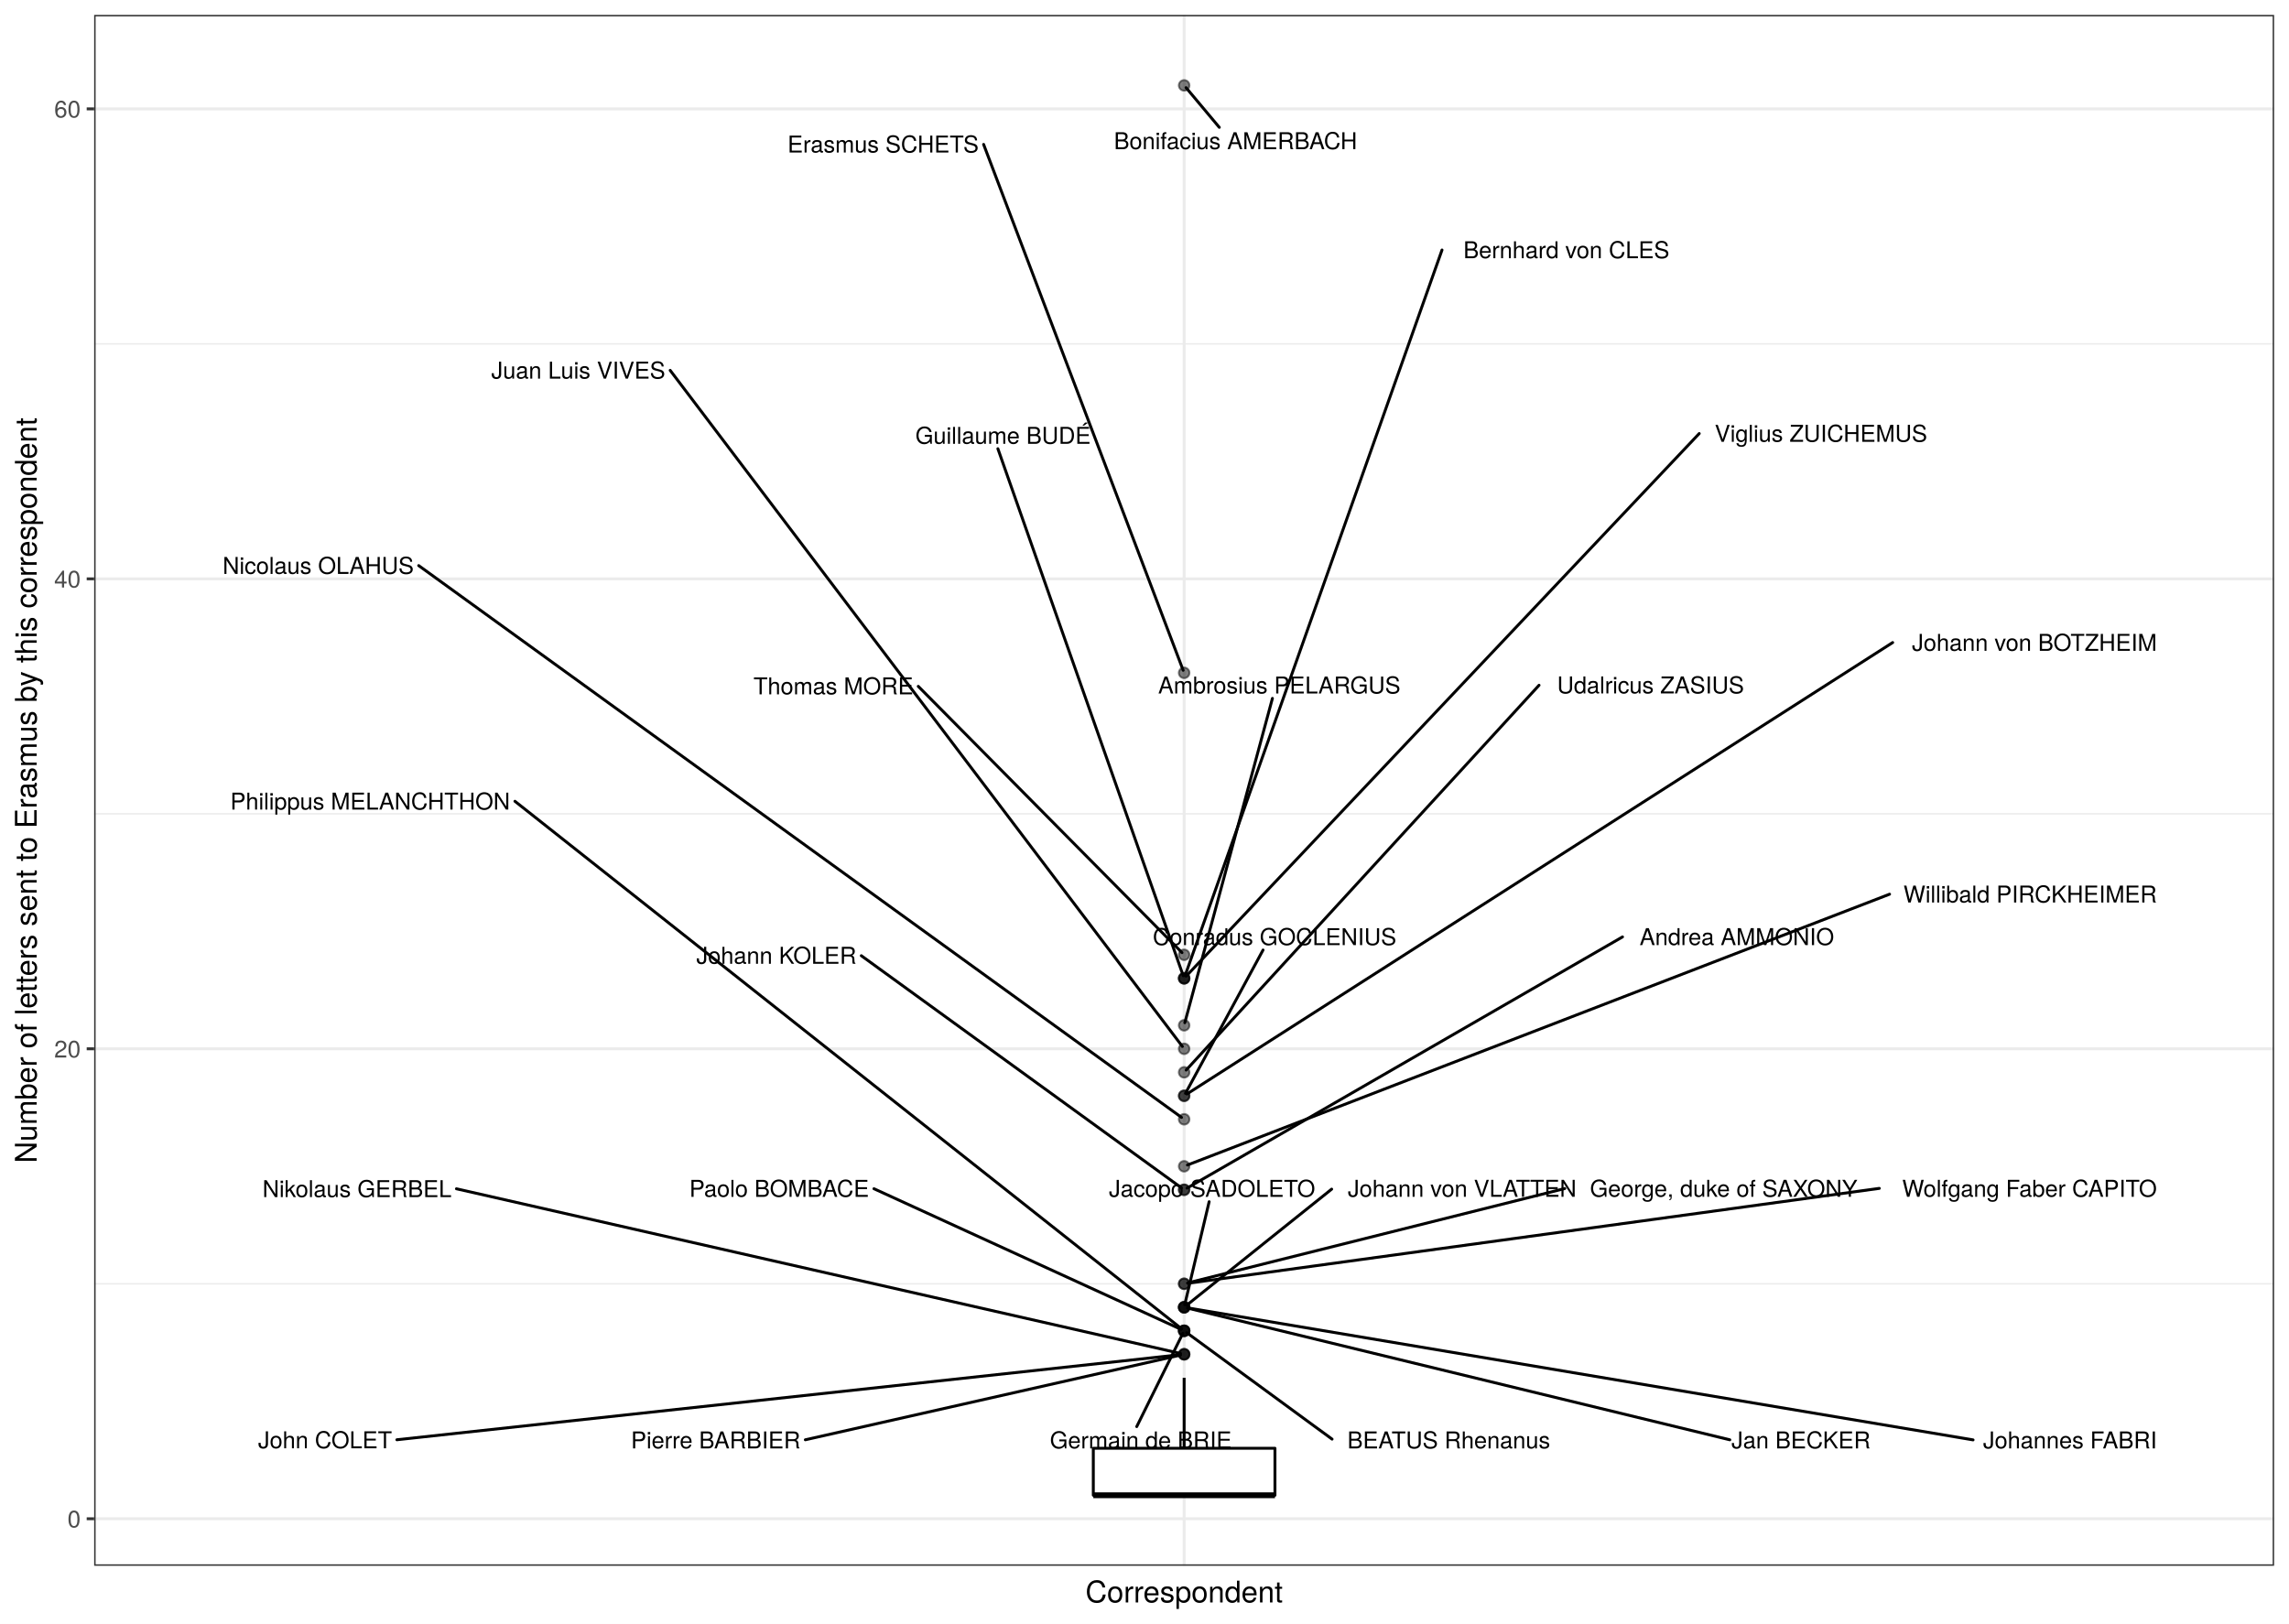
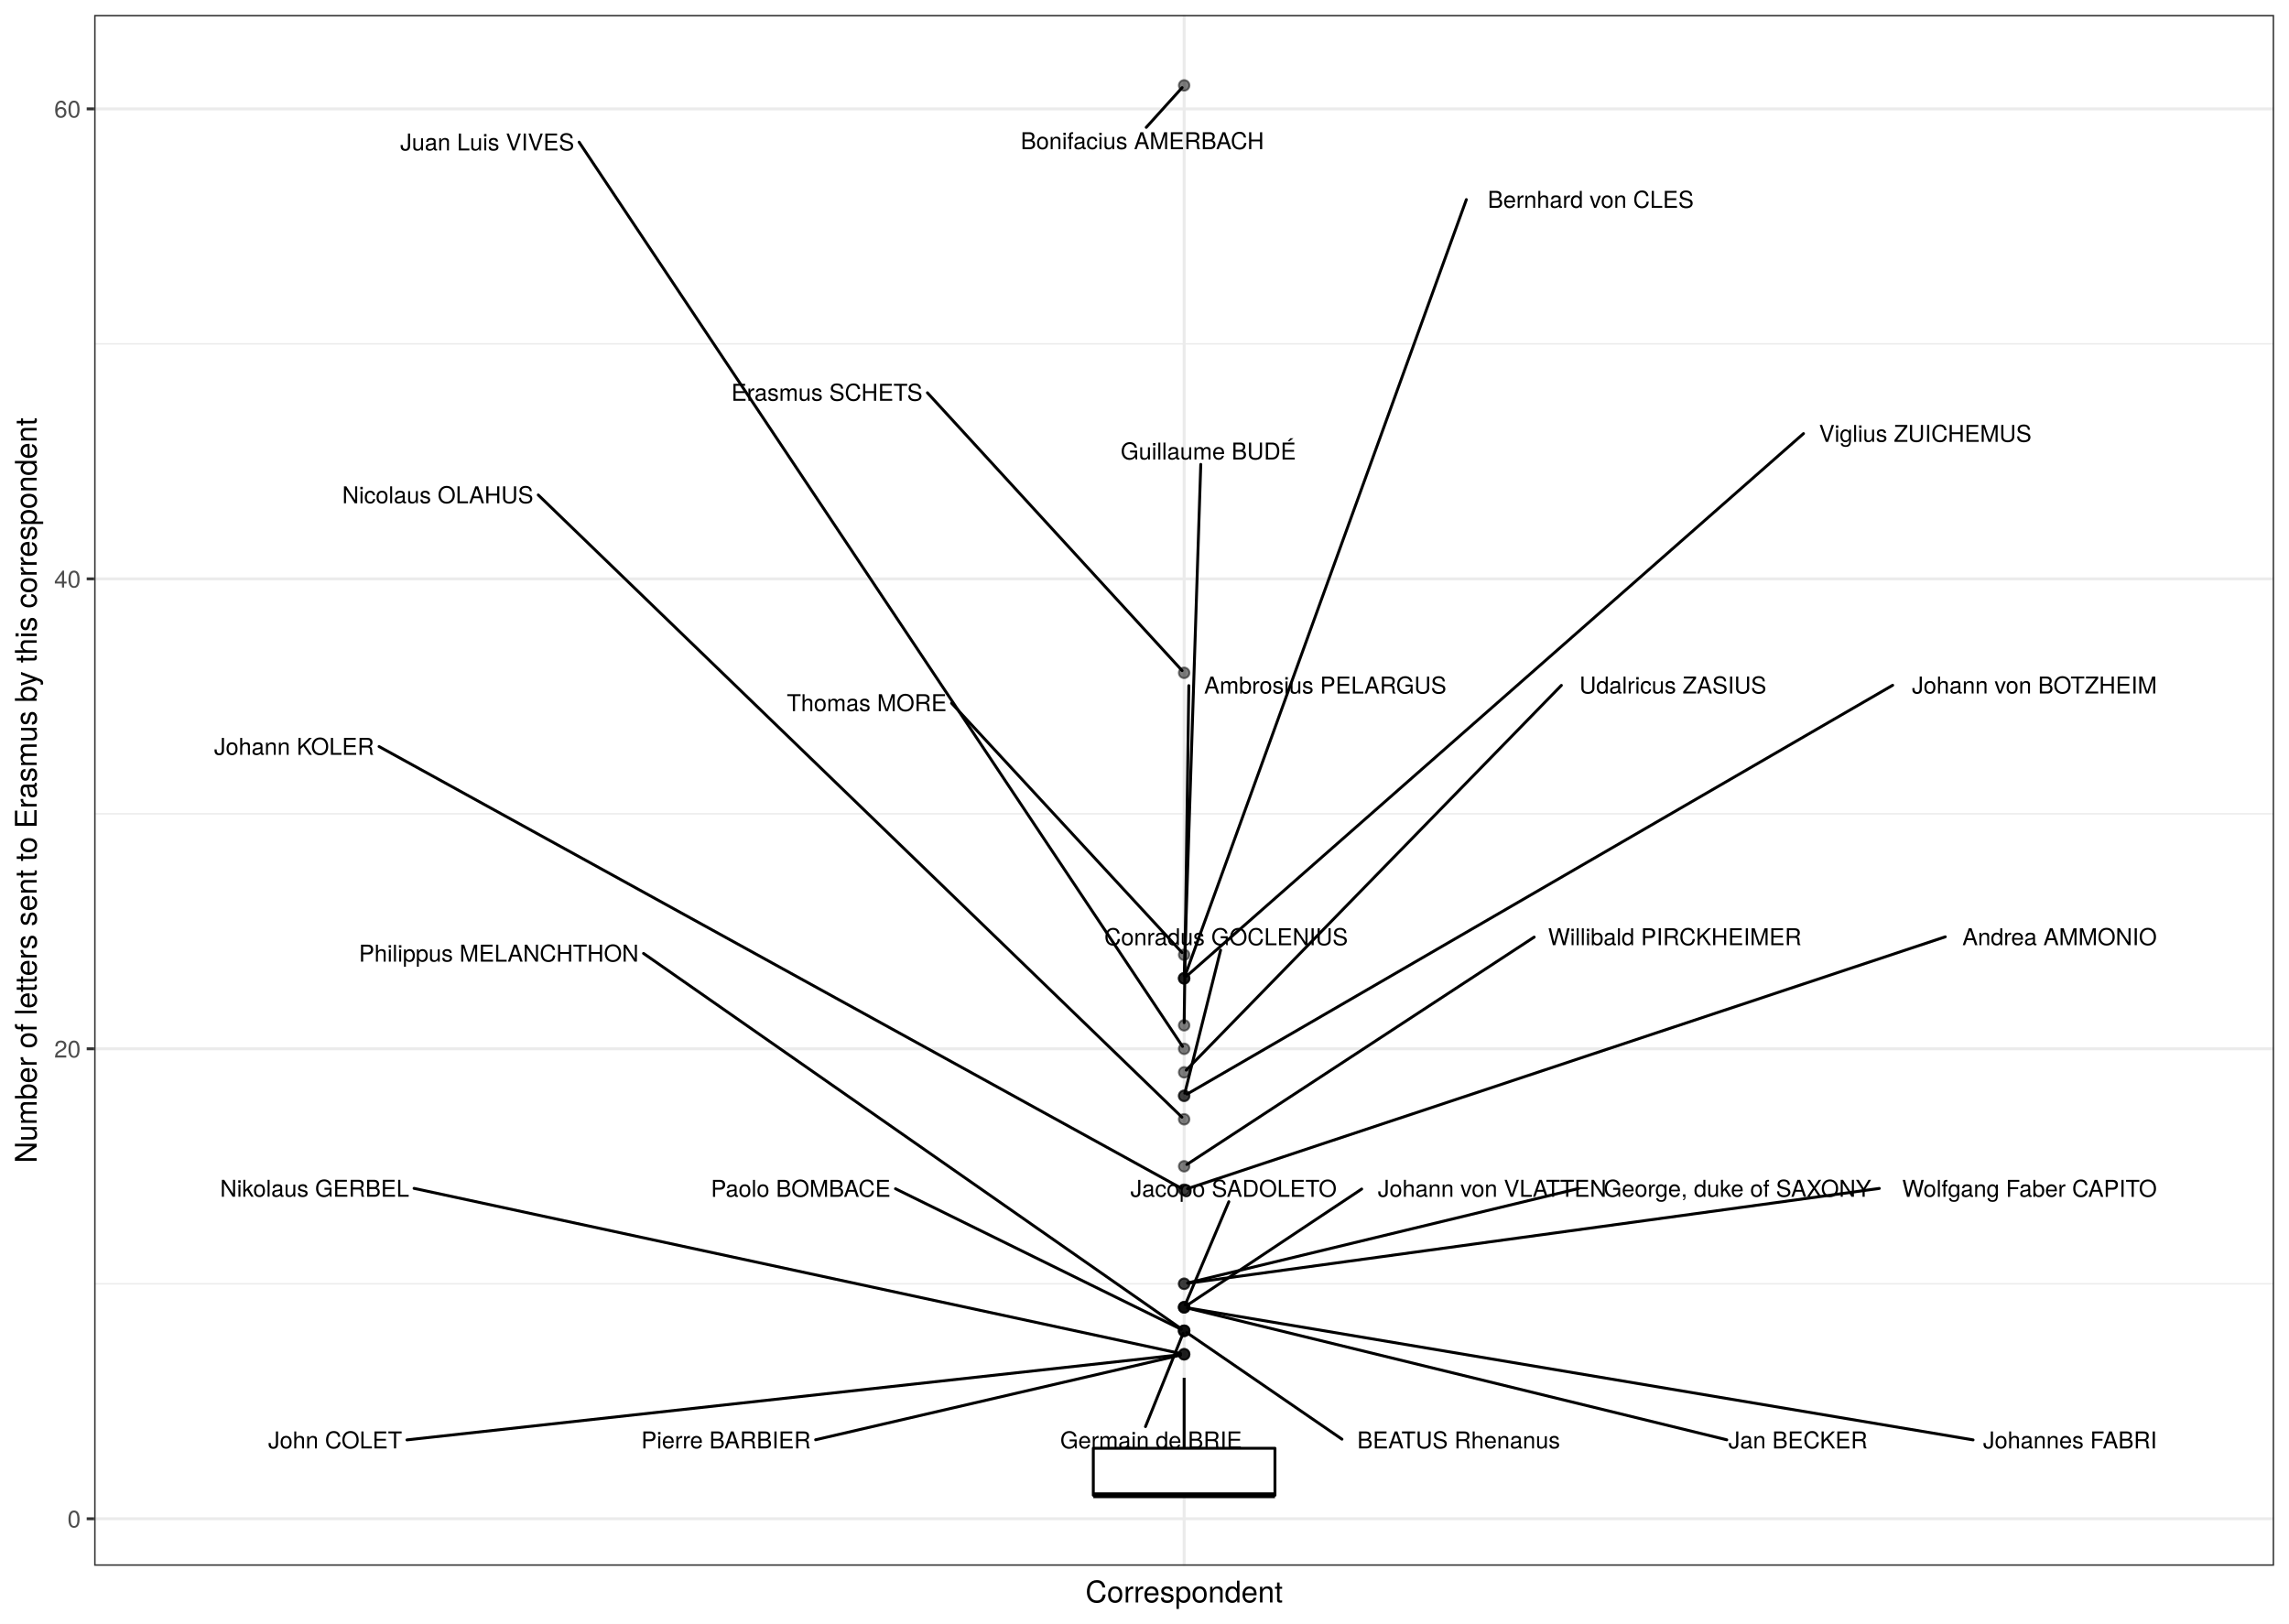
<svg xmlns="http://www.w3.org/2000/svg" class="svglite" width="842.40pt" height="597.60pt" viewBox="0 0 842.40 597.60">
  <defs>
    <style type="text/css">
    .svglite line, .svglite polyline, .svglite polygon, .svglite path, .svglite rect, .svglite circle {
      fill: none;
      stroke: #000000;
      stroke-linecap: round;
      stroke-linejoin: round;
      stroke-miterlimit: 10.00;
    }
    .svglite text {
      white-space: pre;
    }
  </style>
  </defs>
  <rect width="100%" height="100%" style="stroke: none; fill: #FFFFFF;" />
  <defs>
    <clipPath id="cpMC4wMHw4NDIuNDB8MC4wMHw1OTcuNjA=">
      <rect x="0.00" y="0.00" width="842.40" height="597.60" />
    </clipPath>
  </defs>
  <g clip-path="url(#cpMC4wMHw4NDIuNDB8MC4wMHw1OTcuNjA=)">
    <rect x="0" y="-0" width="842.40" height="597.60" style="stroke-width: 1.07; stroke: #FFFFFF; fill: #FFFFFF;" />
  </g>
  <defs>
    <clipPath id="cpMzQuNjV8ODM2LjkyfDUuNDh8NTc2LjMz">
      <rect x="34.65" y="5.48" width="802.27" height="570.85" />
    </clipPath>
  </defs>
  <g clip-path="url(#cpMzQuNjV8ODM2LjkyfDUuNDh8NTc2LjMz)">
    <rect x="34.65" y="5.48" width="802.27" height="570.85" style="stroke-width: 1.07; stroke: none; fill: #FFFFFF;" />
    <polyline points="34.65,472.54 836.92,472.54 " style="stroke-width: 0.53; stroke: #EBEBEB; stroke-linecap: butt;" />
    <polyline points="34.65,299.55 836.92,299.55 " style="stroke-width: 0.53; stroke: #EBEBEB; stroke-linecap: butt;" />
    <polyline points="34.65,126.57 836.92,126.57 " style="stroke-width: 0.53; stroke: #EBEBEB; stroke-linecap: butt;" />
    <polyline points="34.65,559.03 836.92,559.03 " style="stroke-width: 1.07; stroke: #EBEBEB; stroke-linecap: butt;" />
    <polyline points="34.65,386.05 836.92,386.05 " style="stroke-width: 1.07; stroke: #EBEBEB; stroke-linecap: butt;" />
    <polyline points="34.65,213.06 836.92,213.06 " style="stroke-width: 1.07; stroke: #EBEBEB; stroke-linecap: butt;" />
    <polyline points="34.65,40.08 836.92,40.08 " style="stroke-width: 1.07; stroke: #EBEBEB; stroke-linecap: butt;" />
    <polyline points="435.79,576.33 435.79,5.48 " style="stroke-width: 1.07; stroke: #EBEBEB; stroke-linecap: butt;" />
    <circle cx="435.79" cy="31.43" r="1.95" style="stroke-width: 0.71; stroke: #000000; stroke-opacity: 0.50; fill: #000000; fill-opacity: 0.50;" />
    <circle cx="435.79" cy="247.66" r="1.95" style="stroke-width: 0.71; stroke: #000000; stroke-opacity: 0.50; fill: #000000; fill-opacity: 0.50;" />
    <circle cx="435.79" cy="351.45" r="1.95" style="stroke-width: 0.71; stroke: #000000; stroke-opacity: 0.50; fill: #000000; fill-opacity: 0.50;" />
    <circle cx="435.79" cy="360.10" r="1.95" style="stroke-width: 0.71; stroke: #000000; stroke-opacity: 0.50; fill: #000000; fill-opacity: 0.50;" />
    <circle cx="435.79" cy="360.10" r="1.95" style="stroke-width: 0.71; stroke: #000000; stroke-opacity: 0.50; fill: #000000; fill-opacity: 0.50;" />
    <circle cx="435.79" cy="360.10" r="1.95" style="stroke-width: 0.71; stroke: #000000; stroke-opacity: 0.50; fill: #000000; fill-opacity: 0.50;" />
    <circle cx="435.79" cy="377.40" r="1.95" style="stroke-width: 0.71; stroke: #000000; stroke-opacity: 0.50; fill: #000000; fill-opacity: 0.50;" />
    <circle cx="435.79" cy="386.05" r="1.95" style="stroke-width: 0.71; stroke: #000000; stroke-opacity: 0.50; fill: #000000; fill-opacity: 0.50;" />
    <circle cx="435.79" cy="394.70" r="1.95" style="stroke-width: 0.71; stroke: #000000; stroke-opacity: 0.50; fill: #000000; fill-opacity: 0.50;" />
    <circle cx="435.79" cy="403.35" r="1.95" style="stroke-width: 0.71; stroke: #000000; stroke-opacity: 0.50; fill: #000000; fill-opacity: 0.50;" />
    <circle cx="435.79" cy="403.35" r="1.95" style="stroke-width: 0.71; stroke: #000000; stroke-opacity: 0.50; fill: #000000; fill-opacity: 0.50;" />
    <circle cx="435.79" cy="411.99" r="1.95" style="stroke-width: 0.71; stroke: #000000; stroke-opacity: 0.50; fill: #000000; fill-opacity: 0.50;" />
    <circle cx="435.79" cy="429.29" r="1.95" style="stroke-width: 0.71; stroke: #000000; stroke-opacity: 0.50; fill: #000000; fill-opacity: 0.50;" />
    <circle cx="435.79" cy="437.94" r="1.95" style="stroke-width: 0.71; stroke: #000000; stroke-opacity: 0.50; fill: #000000; fill-opacity: 0.50;" />
    <circle cx="435.79" cy="437.94" r="1.95" style="stroke-width: 0.71; stroke: #000000; stroke-opacity: 0.50; fill: #000000; fill-opacity: 0.50;" />
    <circle cx="435.79" cy="472.54" r="1.95" style="stroke-width: 0.71; stroke: #000000; stroke-opacity: 0.50; fill: #000000; fill-opacity: 0.50;" />
    <circle cx="435.79" cy="472.54" r="1.95" style="stroke-width: 0.71; stroke: #000000; stroke-opacity: 0.50; fill: #000000; fill-opacity: 0.50;" />
    <circle cx="435.79" cy="481.19" r="1.95" style="stroke-width: 0.71; stroke: #000000; stroke-opacity: 0.50; fill: #000000; fill-opacity: 0.50;" />
    <circle cx="435.79" cy="481.19" r="1.95" style="stroke-width: 0.71; stroke: #000000; stroke-opacity: 0.50; fill: #000000; fill-opacity: 0.50;" />
    <circle cx="435.79" cy="481.19" r="1.95" style="stroke-width: 0.71; stroke: #000000; stroke-opacity: 0.50; fill: #000000; fill-opacity: 0.50;" />
    <circle cx="435.79" cy="481.19" r="1.95" style="stroke-width: 0.71; stroke: #000000; stroke-opacity: 0.50; fill: #000000; fill-opacity: 0.50;" />
    <circle cx="435.79" cy="489.84" r="1.95" style="stroke-width: 0.71; stroke: #000000; stroke-opacity: 0.50; fill: #000000; fill-opacity: 0.50;" />
    <circle cx="435.79" cy="489.84" r="1.95" style="stroke-width: 0.71; stroke: #000000; stroke-opacity: 0.50; fill: #000000; fill-opacity: 0.50;" />
    <circle cx="435.79" cy="489.84" r="1.95" style="stroke-width: 0.71; stroke: #000000; stroke-opacity: 0.50; fill: #000000; fill-opacity: 0.50;" />
    <circle cx="435.79" cy="489.84" r="1.95" style="stroke-width: 0.71; stroke: #000000; stroke-opacity: 0.50; fill: #000000; fill-opacity: 0.50;" />
    <circle cx="435.79" cy="498.49" r="1.95" style="stroke-width: 0.71; stroke: #000000; stroke-opacity: 0.50; fill: #000000; fill-opacity: 0.50;" />
    <circle cx="435.79" cy="498.49" r="1.95" style="stroke-width: 0.71; stroke: #000000; stroke-opacity: 0.50; fill: #000000; fill-opacity: 0.50;" />
    <circle cx="435.79" cy="498.49" r="1.95" style="stroke-width: 0.71; stroke: #000000; stroke-opacity: 0.50; fill: #000000; fill-opacity: 0.50;" />
    <line x1="435.79" y1="533.08" x2="435.79" y2="507.14" style="stroke-width: 1.07; stroke-linecap: butt;" />
    <line x1="435.79" y1="550.38" x2="435.79" y2="550.38" style="stroke-width: 1.07; stroke-linecap: butt;" />
    <polygon points="402.36,533.08 402.36,550.38 469.21,550.38 469.21,533.08 402.36,533.08 " style="stroke-width: 1.07; fill: #FFFFFF;" />
    <line x1="402.36" y1="550.38" x2="469.21" y2="550.38" style="stroke-width: 2.13; stroke-linecap: butt;" />
-     <line x1="448.73" y1="46.88" x2="436.49" y2="32.26" style="stroke-width: 1.07;" />
-     <line x1="361.99" y1="53.15" x2="435.43" y2="246.72" style="stroke-width: 1.07;" />
-     <line x1="337.94" y1="252.63" x2="435.00" y2="350.65" style="stroke-width: 1.07;" />
-     <line x1="530.69" y1="92.02" x2="436.12" y2="359.16" style="stroke-width: 1.07;" />
-     <line x1="367.24" y1="165.16" x2="435.45" y2="359.16" style="stroke-width: 1.07;" />
-     <line x1="625.35" y1="159.58" x2="436.55" y2="359.29" style="stroke-width: 1.07;" />
-     <line x1="468.28" y1="257.06" x2="436.04" y2="376.44" style="stroke-width: 1.07;" />
-     <line x1="246.64" y1="136.32" x2="435.14" y2="385.19" style="stroke-width: 1.07;" />
-     <line x1="566.40" y1="252.23" x2="436.53" y2="393.88" style="stroke-width: 1.07;" />
-     <line x1="464.83" y1="349.68" x2="436.28" y2="402.44" style="stroke-width: 1.07;" />
-     <line x1="696.54" y1="236.51" x2="436.80" y2="402.69" style="stroke-width: 1.07;" />
-     <line x1="154.09" y1="208.19" x2="434.83" y2="411.30" style="stroke-width: 1.07;" />
-     <line x1="695.40" y1="329.14" x2="436.99" y2="428.83" style="stroke-width: 1.07;" />
-     <line x1="316.98" y1="351.78" x2="434.83" y2="437.25" style="stroke-width: 1.07;" />
-     <line x1="597.12" y1="344.86" x2="436.85" y2="437.33" style="stroke-width: 1.07;" />
-     <line x1="691.63" y1="437.42" x2="437.13" y2="472.36" style="stroke-width: 1.07;" />
-     <line x1="575.87" y1="437.48" x2="437.08" y2="472.22" style="stroke-width: 1.07;" />
-     <line x1="636.61" y1="529.97" x2="437.08" y2="481.50" style="stroke-width: 1.07;" />
-     <line x1="444.99" y1="442.33" x2="436.01" y2="480.23" style="stroke-width: 1.07;" />
-     <line x1="490.08" y1="437.70" x2="436.69" y2="480.46" style="stroke-width: 1.07;" />
+     <line x1="421.84" y1="46.88" x2="435.05" y2="32.25" style="stroke-width: 1.07;" />
+     <line x1="341.31" y1="144.58" x2="435.04" y2="246.84" style="stroke-width: 1.07;" />
+     <line x1="350.20" y1="258.83" x2="435.03" y2="350.64" style="stroke-width: 1.07;" />
+     <line x1="539.65" y1="73.47" x2="436.13" y2="359.16" style="stroke-width: 1.07;" />
+     <line x1="441.91" y1="170.93" x2="435.82" y2="359.13" style="stroke-width: 1.07;" />
+     <line x1="663.72" y1="159.60" x2="436.65" y2="359.34" style="stroke-width: 1.07;" />
+     <line x1="437.51" y1="252.37" x2="435.80" y2="376.42" style="stroke-width: 1.07;" />
+     <line x1="213.13" y1="52.33" x2="435.20" y2="385.17" style="stroke-width: 1.07;" />
+     <line x1="574.62" y1="252.27" x2="436.56" y2="393.90" style="stroke-width: 1.07;" />
+     <line x1="449.21" y1="349.72" x2="436.03" y2="402.39" style="stroke-width: 1.07;" />
+     <line x1="696.54" y1="252.23" x2="436.85" y2="402.73" style="stroke-width: 1.07;" />
+     <line x1="198.09" y1="182.19" x2="434.97" y2="411.21" style="stroke-width: 1.07;" />
+     <line x1="564.61" y1="344.93" x2="436.79" y2="428.63" style="stroke-width: 1.07;" />
+     <line x1="139.50" y1="274.79" x2="434.70" y2="437.35" style="stroke-width: 1.07;" />
+     <line x1="715.90" y1="344.83" x2="437.02" y2="437.53" style="stroke-width: 1.07;" />
+     <line x1="691.63" y1="437.44" x2="437.13" y2="472.36" style="stroke-width: 1.07;" />
+     <line x1="580.93" y1="437.47" x2="437.08" y2="472.23" style="stroke-width: 1.07;" />
+     <line x1="635.49" y1="529.97" x2="437.08" y2="481.50" style="stroke-width: 1.07;" />
+     <line x1="452.24" y1="442.33" x2="436.18" y2="480.26" style="stroke-width: 1.07;" />
+     <line x1="501.13" y1="437.66" x2="436.78" y2="480.52" style="stroke-width: 1.07;" />
    <line x1="726.13" y1="530.00" x2="437.12" y2="481.41" style="stroke-width: 1.07;" />
-     <line x1="490.23" y1="529.72" x2="436.74" y2="490.54" style="stroke-width: 1.07;" />
-     <line x1="189.51" y1="294.94" x2="434.87" y2="489.11" style="stroke-width: 1.07;" />
-     <line x1="321.63" y1="437.55" x2="434.64" y2="489.31" style="stroke-width: 1.07;" />
-     <line x1="418.34" y1="525.11" x2="435.33" y2="490.76" style="stroke-width: 1.07;" />
-     <line x1="296.38" y1="529.96" x2="434.48" y2="498.78" style="stroke-width: 1.07;" />
-     <line x1="167.98" y1="437.57" x2="434.48" y2="498.19" style="stroke-width: 1.07;" />
-     <line x1="146.06" y1="529.95" x2="434.43" y2="498.63" style="stroke-width: 1.07;" />
-     <text x="499.47" y="54.90" text-anchor="end" style="font-size: 8.54px; font-family: &quot;TeX Gyre Heros&quot;;" textLength="95.13px" lengthAdjust="spacingAndGlyphs">Bonifacius AMERBACH</text>
-     <text x="360.19" y="56.14" text-anchor="end" style="font-size: 8.54px; font-family: &quot;TeX Gyre Heros&quot;;" textLength="73.25px" lengthAdjust="spacingAndGlyphs">Erasmus SCHETS</text>
-     <text x="336.14" y="255.58" text-anchor="end" style="font-size: 8.54px; font-family: &quot;TeX Gyre Heros&quot;;" textLength="61.93px" lengthAdjust="spacingAndGlyphs">Thomas MORE</text>
-     <text x="614.38" y="95.05" text-anchor="end" style="font-size: 8.54px; font-family: &quot;TeX Gyre Heros&quot;;" textLength="81.89px" lengthAdjust="spacingAndGlyphs">Bernhard von CLES</text>
-     <text x="401.41" y="163.36" text-anchor="end" style="font-size: 8.54px; font-family: &quot;TeX Gyre Heros&quot;;" textLength="70.08px" lengthAdjust="spacingAndGlyphs">Guillaume BUDÉ</text>
-     <text x="709.26" y="162.61" text-anchor="end" style="font-size: 8.54px; font-family: &quot;TeX Gyre Heros&quot;;" textLength="82.12px" lengthAdjust="spacingAndGlyphs">Viglius ZUICHEMUS</text>
-     <text x="515.40" y="255.26" text-anchor="end" style="font-size: 8.54px; font-family: &quot;TeX Gyre Heros&quot;;" textLength="93.00px" lengthAdjust="spacingAndGlyphs">Ambrosius PELARGUS</text>
-     <text x="244.84" y="139.36" text-anchor="end" style="font-size: 8.54px; font-family: &quot;TeX Gyre Heros&quot;;" textLength="65.80px" lengthAdjust="spacingAndGlyphs">Juan Luis VIVES</text>
-     <text x="641.85" y="255.23" text-anchor="end" style="font-size: 8.54px; font-family: &quot;TeX Gyre Heros&quot;;" textLength="73.66px" lengthAdjust="spacingAndGlyphs">Udalricus ZASIUS</text>
-     <text x="513.89" y="347.88" text-anchor="end" style="font-size: 8.54px; font-family: &quot;TeX Gyre Heros&quot;;" textLength="93.27px" lengthAdjust="spacingAndGlyphs">Conradus GOCLENIUS</text>
-     <text x="793.78" y="239.56" text-anchor="end" style="font-size: 8.54px; font-family: &quot;TeX Gyre Heros&quot;;" textLength="95.44px" lengthAdjust="spacingAndGlyphs">Johann von BOTZHEIM</text>
-     <text x="152.29" y="211.24" text-anchor="end" style="font-size: 8.54px; font-family: &quot;TeX Gyre Heros&quot;;" textLength="74.40px" lengthAdjust="spacingAndGlyphs">Nicolaus OLAHUS</text>
-     <text x="793.77" y="332.20" text-anchor="end" style="font-size: 8.54px; font-family: &quot;TeX Gyre Heros&quot;;" textLength="96.57px" lengthAdjust="spacingAndGlyphs">Willibald PIRCKHEIMER</text>
-     <text x="315.18" y="354.75" text-anchor="end" style="font-size: 8.54px; font-family: &quot;TeX Gyre Heros&quot;;" textLength="59.81px" lengthAdjust="spacingAndGlyphs">Johann KOLER</text>
-     <text x="674.98" y="347.87" text-anchor="end" style="font-size: 8.54px; font-family: &quot;TeX Gyre Heros&quot;;" textLength="76.05px" lengthAdjust="spacingAndGlyphs">Andrea AMMONIO</text>
-     <text x="793.77" y="440.51" text-anchor="end" style="font-size: 8.54px; font-family: &quot;TeX Gyre Heros&quot;;" textLength="100.33px" lengthAdjust="spacingAndGlyphs">Wolfgang Faber CAPITO</text>
-     <text x="683.57" y="440.51" text-anchor="end" style="font-size: 8.54px; font-family: &quot;TeX Gyre Heros&quot;;" textLength="105.90px" lengthAdjust="spacingAndGlyphs">George, duke of SAXONY</text>
-     <text x="688.38" y="533.13" text-anchor="end" style="font-size: 8.54px; font-family: &quot;TeX Gyre Heros&quot;;" textLength="49.98px" lengthAdjust="spacingAndGlyphs">Jan BECKER</text>
-     <text x="484.01" y="440.53" text-anchor="end" style="font-size: 8.54px; font-family: &quot;TeX Gyre Heros&quot;;" textLength="77.77px" lengthAdjust="spacingAndGlyphs">Jacopo SADOLETO</text>
-     <text x="580.17" y="440.51" text-anchor="end" style="font-size: 8.54px; font-family: &quot;TeX Gyre Heros&quot;;" textLength="88.29px" lengthAdjust="spacingAndGlyphs">Johann von VLATTEN</text>
+     <line x1="493.87" y1="529.74" x2="436.77" y2="490.51" style="stroke-width: 1.07;" />
+     <line x1="236.84" y1="350.94" x2="434.81" y2="489.16" style="stroke-width: 1.07;" />
+     <line x1="329.56" y1="437.56" x2="434.66" y2="489.28" style="stroke-width: 1.07;" />
+     <line x1="421.56" y1="525.11" x2="435.41" y2="490.77" style="stroke-width: 1.07;" />
+     <line x1="300.17" y1="529.95" x2="434.49" y2="498.79" style="stroke-width: 1.07;" />
+     <line x1="152.39" y1="437.42" x2="434.48" y2="498.21" style="stroke-width: 1.07;" />
+     <line x1="149.77" y1="530.00" x2="434.43" y2="498.64" style="stroke-width: 1.07;" />
+     <text x="465.17" y="54.90" text-anchor="end" style="font-size: 8.54px; font-family: &quot;TeX Gyre Heros&quot;;" textLength="95.13px" lengthAdjust="spacingAndGlyphs">Bonifacius AMERBACH</text>
+     <text x="339.51" y="147.52" text-anchor="end" style="font-size: 8.54px; font-family: &quot;TeX Gyre Heros&quot;;" textLength="73.25px" lengthAdjust="spacingAndGlyphs">Erasmus SCHETS</text>
+     <text x="348.40" y="261.76" text-anchor="end" style="font-size: 8.54px; font-family: &quot;TeX Gyre Heros&quot;;" textLength="61.93px" lengthAdjust="spacingAndGlyphs">Thomas MORE</text>
+     <text x="623.33" y="76.50" text-anchor="end" style="font-size: 8.54px; font-family: &quot;TeX Gyre Heros&quot;;" textLength="81.89px" lengthAdjust="spacingAndGlyphs">Bernhard von CLES</text>
+     <text x="476.96" y="169.13" text-anchor="end" style="font-size: 8.54px; font-family: &quot;TeX Gyre Heros&quot;;" textLength="70.08px" lengthAdjust="spacingAndGlyphs">Guillaume BUDÉ</text>
+     <text x="747.64" y="162.64" text-anchor="end" style="font-size: 8.54px; font-family: &quot;TeX Gyre Heros&quot;;" textLength="82.12px" lengthAdjust="spacingAndGlyphs">Viglius ZUICHEMUS</text>
+     <text x="532.31" y="255.29" text-anchor="end" style="font-size: 8.54px; font-family: &quot;TeX Gyre Heros&quot;;" textLength="93.00px" lengthAdjust="spacingAndGlyphs">Ambrosius PELARGUS</text>
+     <text x="211.33" y="55.38" text-anchor="end" style="font-size: 8.54px; font-family: &quot;TeX Gyre Heros&quot;;" textLength="65.80px" lengthAdjust="spacingAndGlyphs">Juan Luis VIVES</text>
+     <text x="650.07" y="255.26" text-anchor="end" style="font-size: 8.54px; font-family: &quot;TeX Gyre Heros&quot;;" textLength="73.66px" lengthAdjust="spacingAndGlyphs">Udalricus ZASIUS</text>
+     <text x="496.06" y="347.92" text-anchor="end" style="font-size: 8.54px; font-family: &quot;TeX Gyre Heros&quot;;" textLength="93.27px" lengthAdjust="spacingAndGlyphs">Conradus GOCLENIUS</text>
+     <text x="793.78" y="255.27" text-anchor="end" style="font-size: 8.54px; font-family: &quot;TeX Gyre Heros&quot;;" textLength="95.44px" lengthAdjust="spacingAndGlyphs">Johann von BOTZHEIM</text>
+     <text x="196.29" y="185.24" text-anchor="end" style="font-size: 8.54px; font-family: &quot;TeX Gyre Heros&quot;;" textLength="74.40px" lengthAdjust="spacingAndGlyphs">Nicolaus OLAHUS</text>
+     <text x="662.98" y="347.91" text-anchor="end" style="font-size: 8.54px; font-family: &quot;TeX Gyre Heros&quot;;" textLength="96.57px" lengthAdjust="spacingAndGlyphs">Willibald PIRCKHEIMER</text>
+     <text x="137.70" y="277.84" text-anchor="end" style="font-size: 8.54px; font-family: &quot;TeX Gyre Heros&quot;;" textLength="59.81px" lengthAdjust="spacingAndGlyphs">Johann KOLER</text>
+     <text x="793.76" y="347.90" text-anchor="end" style="font-size: 8.54px; font-family: &quot;TeX Gyre Heros&quot;;" textLength="76.05px" lengthAdjust="spacingAndGlyphs">Andrea AMMONIO</text>
+     <text x="793.77" y="440.53" text-anchor="end" style="font-size: 8.54px; font-family: &quot;TeX Gyre Heros&quot;;" textLength="100.33px" lengthAdjust="spacingAndGlyphs">Wolfgang Faber CAPITO</text>
+     <text x="688.63" y="440.52" text-anchor="end" style="font-size: 8.54px; font-family: &quot;TeX Gyre Heros&quot;;" textLength="105.90px" lengthAdjust="spacingAndGlyphs">George, duke of SAXONY</text>
+     <text x="687.27" y="533.13" text-anchor="end" style="font-size: 8.54px; font-family: &quot;TeX Gyre Heros&quot;;" textLength="49.98px" lengthAdjust="spacingAndGlyphs">Jan BECKER</text>
+     <text x="491.93" y="440.53" text-anchor="end" style="font-size: 8.54px; font-family: &quot;TeX Gyre Heros&quot;;" textLength="77.77px" lengthAdjust="spacingAndGlyphs">Jacopo SADOLETO</text>
+     <text x="591.22" y="440.52" text-anchor="end" style="font-size: 8.54px; font-family: &quot;TeX Gyre Heros&quot;;" textLength="88.29px" lengthAdjust="spacingAndGlyphs">Johann von VLATTEN</text>
    <text x="793.77" y="533.13" text-anchor="end" style="font-size: 8.54px; font-family: &quot;TeX Gyre Heros&quot;;" textLength="65.84px" lengthAdjust="spacingAndGlyphs">Johannes FABRI</text>
-     <text x="570.51" y="533.13" text-anchor="end" style="font-size: 8.54px; font-family: &quot;TeX Gyre Heros&quot;;" textLength="78.48px" lengthAdjust="spacingAndGlyphs">BEATUS Rhenanus</text>
-     <text x="187.71" y="297.99" text-anchor="end" style="font-size: 8.54px; font-family: &quot;TeX Gyre Heros&quot;;" textLength="108.06px" lengthAdjust="spacingAndGlyphs">Philippus MELANCHTHON</text>
-     <text x="319.83" y="440.53" text-anchor="end" style="font-size: 8.54px; font-family: &quot;TeX Gyre Heros&quot;;" textLength="68.18px" lengthAdjust="spacingAndGlyphs">Paolo BOMBACE</text>
-     <text x="453.30" y="533.13" text-anchor="end" style="font-size: 8.54px; font-family: &quot;TeX Gyre Heros&quot;;" textLength="72.30px" lengthAdjust="spacingAndGlyphs">Germain de BRIE</text>
-     <text x="294.58" y="533.13" text-anchor="end" style="font-size: 8.54px; font-family: &quot;TeX Gyre Heros&quot;;" textLength="64.52px" lengthAdjust="spacingAndGlyphs">Pierre BARBIER</text>
-     <text x="166.18" y="440.64" text-anchor="end" style="font-size: 8.54px; font-family: &quot;TeX Gyre Heros&quot;;" textLength="72.69px" lengthAdjust="spacingAndGlyphs">Nikolaus GERBEL</text>
-     <text x="144.26" y="533.08" text-anchor="end" style="font-size: 8.54px; font-family: &quot;TeX Gyre Heros&quot;;" textLength="49.29px" lengthAdjust="spacingAndGlyphs">John COLET</text>
+     <text x="574.15" y="533.13" text-anchor="end" style="font-size: 8.54px; font-family: &quot;TeX Gyre Heros&quot;;" textLength="78.48px" lengthAdjust="spacingAndGlyphs">BEATUS Rhenanus</text>
+     <text x="235.04" y="353.96" text-anchor="end" style="font-size: 8.54px; font-family: &quot;TeX Gyre Heros&quot;;" textLength="108.06px" lengthAdjust="spacingAndGlyphs">Philippus MELANCHTHON</text>
+     <text x="327.76" y="440.53" text-anchor="end" style="font-size: 8.54px; font-family: &quot;TeX Gyre Heros&quot;;" textLength="68.18px" lengthAdjust="spacingAndGlyphs">Paolo BOMBACE</text>
+     <text x="457.09" y="533.13" text-anchor="end" style="font-size: 8.54px; font-family: &quot;TeX Gyre Heros&quot;;" textLength="72.30px" lengthAdjust="spacingAndGlyphs">Germain de BRIE</text>
+     <text x="298.37" y="533.13" text-anchor="end" style="font-size: 8.54px; font-family: &quot;TeX Gyre Heros&quot;;" textLength="64.52px" lengthAdjust="spacingAndGlyphs">Pierre BARBIER</text>
+     <text x="150.59" y="440.50" text-anchor="end" style="font-size: 8.54px; font-family: &quot;TeX Gyre Heros&quot;;" textLength="72.69px" lengthAdjust="spacingAndGlyphs">Nikolaus GERBEL</text>
+     <text x="147.97" y="533.13" text-anchor="end" style="font-size: 8.54px; font-family: &quot;TeX Gyre Heros&quot;;" textLength="49.29px" lengthAdjust="spacingAndGlyphs">John COLET</text>
    <rect x="34.65" y="5.48" width="802.27" height="570.85" style="stroke-width: 1.07; stroke: #333333;" />
  </g>
  <g clip-path="url(#cpMC4wMHw4NDIuNDB8MC4wMHw1OTcuNjA=)">
    <text x="29.72" y="562.24" text-anchor="end" style="font-size: 8.80px;fill: #4D4D4D; font-family: &quot;TeX Gyre Heros&quot;;" textLength="5.59px" lengthAdjust="spacingAndGlyphs">0</text>
    <text x="29.72" y="389.25" text-anchor="end" style="font-size: 8.80px;fill: #4D4D4D; font-family: &quot;TeX Gyre Heros&quot;;" textLength="11.19px" lengthAdjust="spacingAndGlyphs">20</text>
    <text x="29.72" y="216.27" text-anchor="end" style="font-size: 8.80px;fill: #4D4D4D; font-family: &quot;TeX Gyre Heros&quot;;" textLength="11.19px" lengthAdjust="spacingAndGlyphs">40</text>
    <text x="29.72" y="43.28" text-anchor="end" style="font-size: 8.80px;fill: #4D4D4D; font-family: &quot;TeX Gyre Heros&quot;;" textLength="11.19px" lengthAdjust="spacingAndGlyphs">60</text>
    <polyline points="31.91,559.03 34.65,559.03 " style="stroke-width: 1.07; stroke: #333333; stroke-linecap: butt;" />
    <polyline points="31.91,386.05 34.65,386.05 " style="stroke-width: 1.07; stroke: #333333; stroke-linecap: butt;" />
    <polyline points="31.91,213.06 34.65,213.06 " style="stroke-width: 1.07; stroke: #333333; stroke-linecap: butt;" />
    <polyline points="31.91,40.08 34.65,40.08 " style="stroke-width: 1.07; stroke: #333333; stroke-linecap: butt;" />
    <text x="435.79" y="589.83" text-anchor="middle" style="font-size: 11.00px; font-family: &quot;TeX Gyre Heros&quot;;" textLength="81.24px" lengthAdjust="spacingAndGlyphs">Correspondent</text>
    <text transform="translate(13.50,290.91) rotate(-90)" text-anchor="middle" style="font-size: 11.00px; font-family: &quot;TeX Gyre Heros&quot;;" textLength="313.61px" lengthAdjust="spacingAndGlyphs">Number of letters sent to Erasmus by this correspondent</text>
  </g>
</svg>
